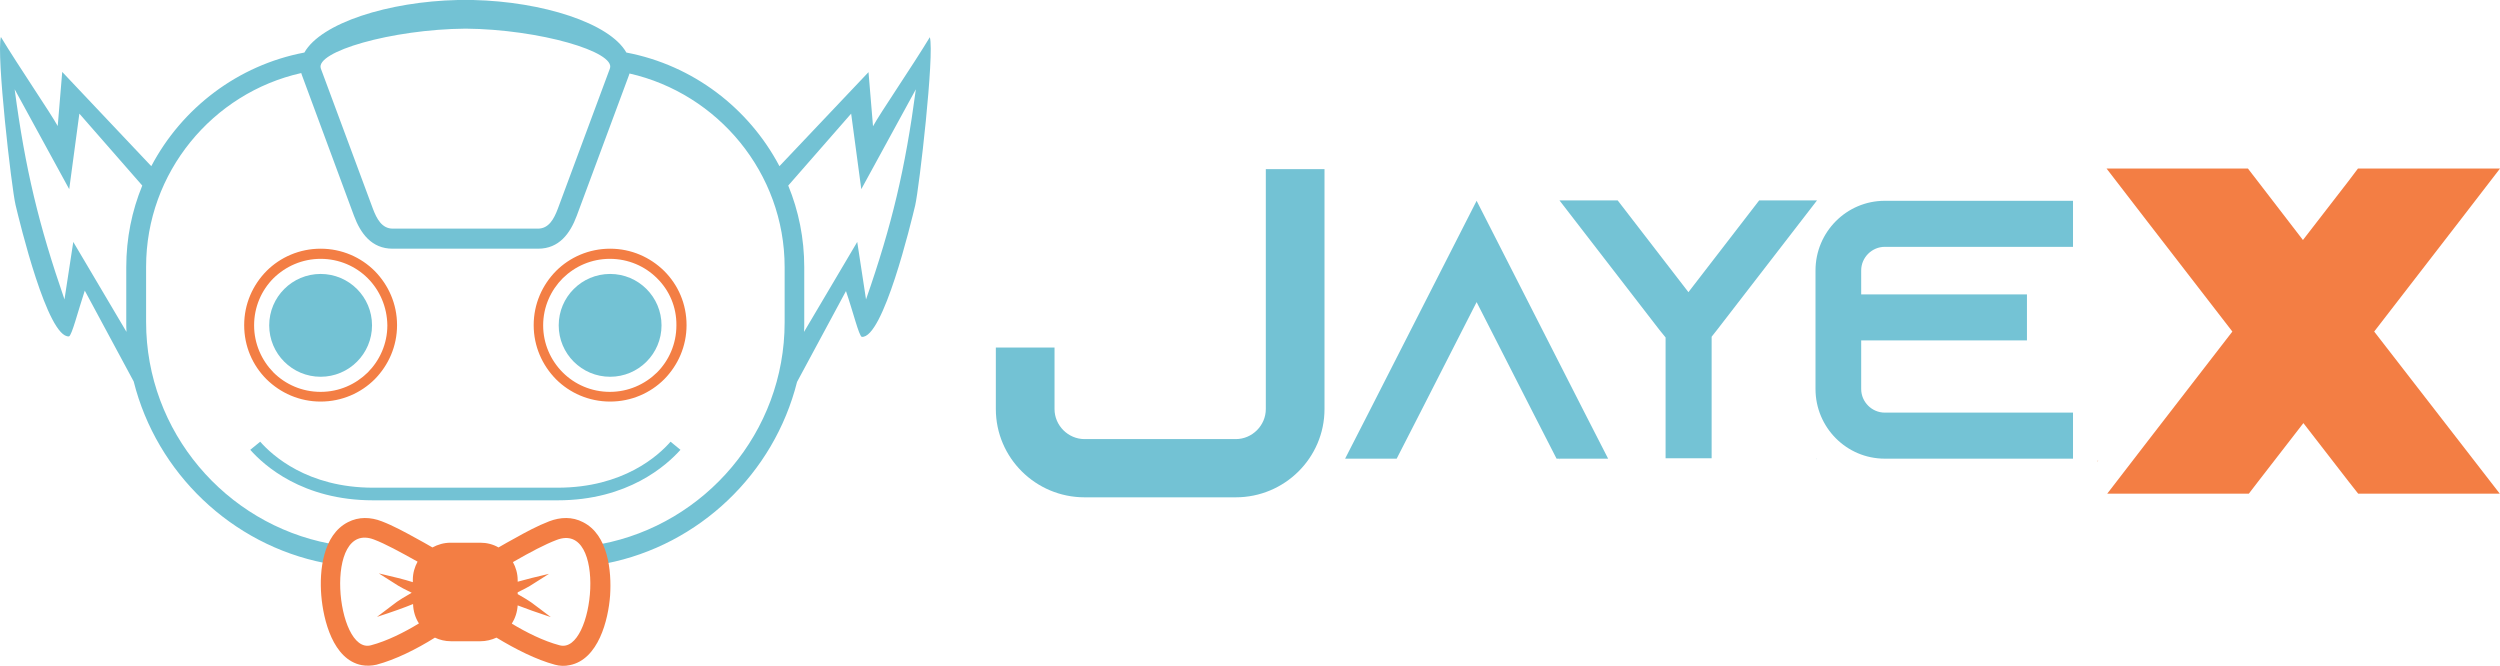
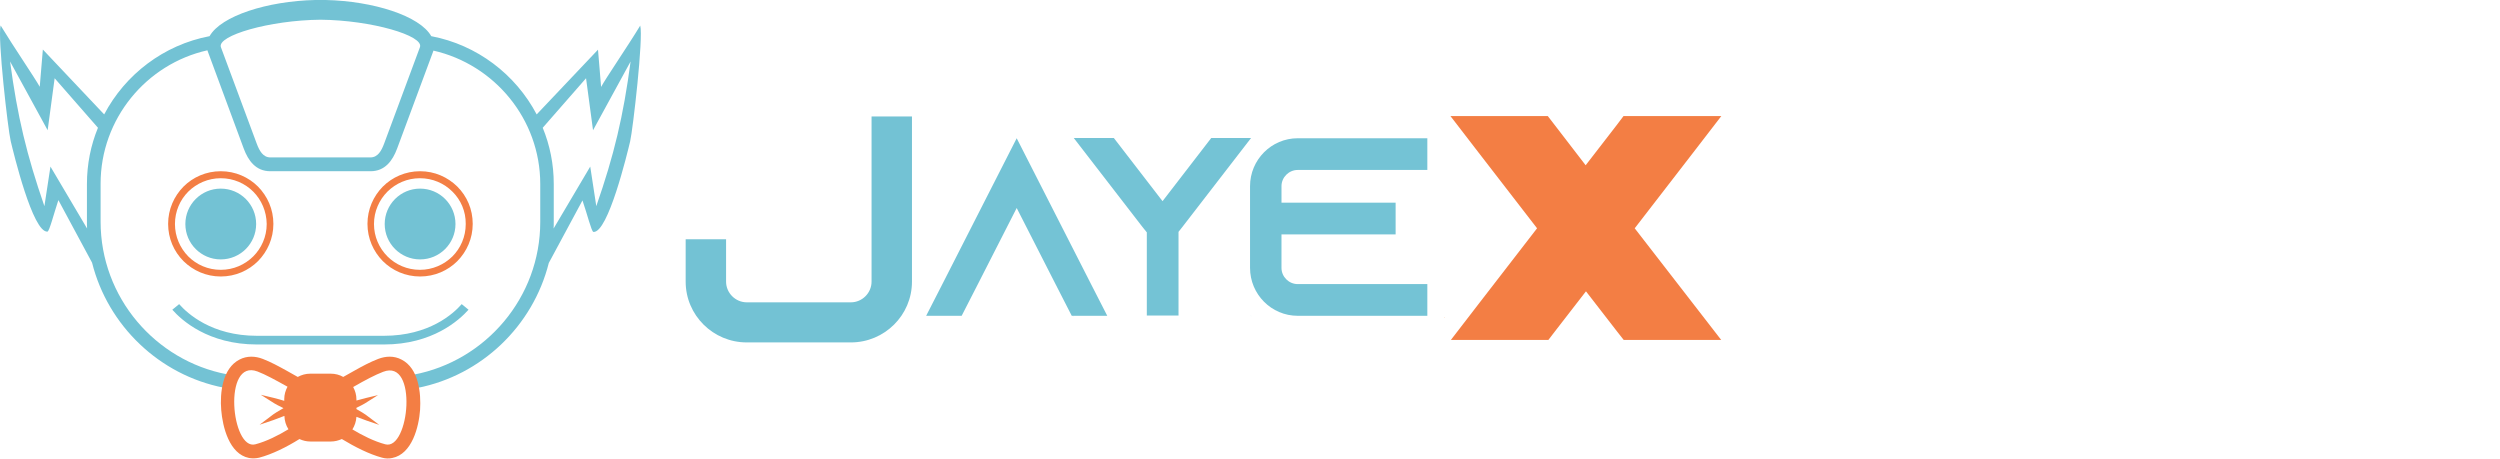
- <svg xmlns="http://www.w3.org/2000/svg" id="Layer_1" version="1.1" viewBox="0 0 1326.379 353.272">
+ <svg xmlns="http://www.w3.org/2000/svg" version="1.1" viewBox="0 0 1926.379 353.272">
  <defs>
-     <style>
-       .st0 {
-         fill: #74c3d5;
-       }
+     <style>.st0 {
+             fill: #74c3d5;
+             }

-       .st1, .st2 {
-         fill: #73c2d4;
-       }
+             .st1, .st2 {
+             fill: #73c2d4;
+             }

-       .st2, .st3 {
-         fill-rule: evenodd;
-       }
+             .st2, .st3 {
+             fill-rule: evenodd;
+             }

-       .st3, .st4 {
-         fill: #f37e44;
-       }
+             .st3, .st4 {
+             fill: #f37e44;
+             }

-       .st5 {
-         fill: #ed8747;
-       }
-     </style>
+             .st5 {
+             fill: #ed8747;
+             }</style>
+     <linearGradient id="svg_23" x1="359.76" x2="104.08" y1="134.29" y2="124.58" gradientTransform="matrix(1 0 0 -1 0 439.068)" gradientUnits="userSpaceOnUse">
+       <stop offset="0" stop-color="#ed1c24" />
+       <stop offset="1" stop-color="#f7941d" />
+     </linearGradient>
+     <linearGradient id="svg_22" x1="355.2" x2="99.52" y1="254.47" y2="244.75" href="#svg_23" />
+     <linearGradient id="svg_21" x1="183.9" x2="10.61" y1="227.6" y2="221.02" href="#svg_23" />
+     <linearGradient id="svg_20" x1="367.12" x2="158" y1="265.31" y2="257.09" href="#svg_23" />
+     <symbol width="36" height="18" viewBox="-3.23 44.77 362.70 271.95" id="svg_24">
+       <path fill="#c49a6c" d="m231.52,309.28c2.48,-0.33 4.9,-0.77 7.26,-1.33s4.64,-1.21 6.99,-1.96c13.49,-4.58 25.18,-12.95 36.37,-24.59l-0.14,-0.18c-14.94,15.49 -30.69,25.35 -50.48,28.06z" />
+       <path fill="url(#svg_23)" d="m224.23,309.96l0.33,0c1.09,0 2.15,-0.14 3.22,-0.23a93.84,93.84 0 0 1 -3.23,0.23l-0.32,0z" />
+       <path fill="url(#svg_22)" d="m284.69,187.19l-0.12,0.19l0.12,-0.19z" />
+       <path fill="url(#svg_21)" d="m146.15,231.85a150.84,150.84 0 0 1 -12.97,15.86c-7.59,7.89 -15.51,13.56 -24.66,16.67a47.83,47.83 0 0 1 -4.73,1.32a56.96,56.96 0 0 1 -4.92,0.9a38.32,38.32 0 0 1 -1.68,0.22l-0.91,0.08c-0.73,0.06 -1.45,0.12 -2.19,0.15l-3.06,0a42.33,42.33 0 0 1 -9.19,-1.04a49.98,49.98 0 0 1 -6.77,-2a43.1,43.1 0 0 1 -4.52,-1.96c-1.5,-0.77 -2.96,-1.51 -4.41,-2.37a59.5,59.5 0 0 1 -17.11,-15.4a59.71,59.71 0 0 1 -2.91,-4.31a53.09,53.09 0 0 1 -1.29,-2.26a51.98,51.98 0 0 1 -2.26,-4.74a46.72,46.72 0 0 1 0,-36.42a51.99,51.99 0 0 1 2.26,-4.74a54.14,54.14 0 0 1 1.29,-2.26a59.74,59.74 0 0 1 2.91,-4.32a59.71,59.71 0 0 1 17.11,-15.4a60.83,60.83 0 0 1 4.41,-2.36q2.21,-1 4.52,-1.78a49.98,49.98 0 0 1 6.91,-2.07a42.33,42.33 0 0 1 9.19,-1.05l3.13,0c0.72,0 1.44,0.1 2.15,0.16l1.05,0.1l1.01,0.12c1.8,0.24 3.56,0.56 5.28,0.96c0.85,0.2 1.69,0.43 2.52,0.67a51.19,51.19 0 0 1 11.84,5.17a59.65,59.65 0 0 1 4.4,2.89a74.48,74.48 0 0 1 8.39,7.11q2.03,1.99 4.06,4.19l0.08,-0.13a159.4,159.4 0 0 1 11.07,13.94c5.43,-8.57 13.65,-21.46 16.58,-25.74c1.18,-1.71 2.37,-3.46 3.66,-5.21c-13.54,-16.51 -29.83,-30.23 -51.59,-36.08l-0.15,0a89.4,89.4 0 0 0 -3.19,-0.79l-0.45,-0.11a92.56,92.56 0 0 0 -3.15,-0.63l-0.63,-0.12a80.58,80.58 0 0 0 -3.74,-0.57l-0.14,0a58.29,58.29 0 0 0 -2.08,-0.23l-0.39,0l-1.87,-0.17l-0.57,0l-1.75,-0.12l-0.68,0l-1.77,-0.07l-3.12,0c-46.44,-0.25 -87.12,40.48 -87.12,86.91s40.72,87.18 87.17,87.18l3.14,0l1.73,-0.07l0.73,0l1.67,-0.1l0.68,0l1.7,-0.15l0.57,0l1.82,-0.22l0.41,-0.06l1.97,-0.27l0.21,0a125.91,125.91 0 0 0 3.55,-0.63l0.65,-0.14c0.96,-0.2 1.91,-0.41 2.86,-0.64l0.58,-0.14a86.66,86.66 0 0 0 3.01,-0.82l0.24,-0.07c20.73,-6.07 36.42,-19.39 49.55,-35.27c-2.04,-3.07 -3.4,-5.37 -4.04,-6.48l-16.05,-25.09z" />
+       <path fill="url(#svg_20)" d="m318.05,51.73l0,94.66a85.51,85.51 0 0 0 -52.59,-18.73l-3.12,0l-1.78,0.08l-0.7,0.04l-1.75,0.12l-0.57,0l-1.87,0.17l-0.39,0c-0.7,0.07 -1.39,0.14 -2.07,0.23l-0.16,0c-1.25,0.16 -2.5,0.36 -3.73,0.57l-0.63,0.12c-1.06,0.19 -2.1,0.4 -3.15,0.63l-0.45,0.11c-30.35,6.85 -50.33,28.8 -66.82,52.82c-0.7,1.01 -1.35,2.04 -2.04,3.06c-2.25,3.43 -5.46,8.43 -8.63,13.4c-4.17,6.53 -8.29,13.03 -9.94,15.66l20.62,32.14s22,40.46 61.68,51.48l0.24,0.07c1,0.3 2,0.56 3.01,0.82l0.58,0.14c0.94,0.24 1.9,0.44 2.85,0.64l0.66,0.14c1.18,0.23 2.37,0.44 3.55,0.63l0.21,0l1.97,0.27l0.41,0.06l1.82,0.21l0.57,0l1.7,0.16l0.68,0l1.67,0.09l0.73,0l1.73,0.07l3.14,0c54.7,0 86.35,-30.96 87.15,-85.06l0,-164.8l-34.58,0zm-52.59,215.41l-3.07,0c-0.74,0 -1.46,-0.1 -2.18,-0.16l-0.91,-0.08c-0.57,-0.06 -1.13,-0.13 -1.69,-0.21a49.08,49.08 0 0 1 -9.57,-2.28a49.61,49.61 0 0 1 -6.63,-2.83a55.79,55.79 0 0 1 -6.26,-3.77a63.07,63.07 0 0 1 -3,-2.21a82.4,82.4 0 0 1 -8.69,-7.93l-0.09,0.12c-1.26,-1.3 -2.49,-2.69 -3.73,-4.11c-0.16,-0.17 -0.3,-0.35 -0.45,-0.53c-0.63,-0.72 -1.26,-1.45 -1.89,-2.22s-1.12,-1.4 -1.68,-2.09s-0.89,-1.11 -1.34,-1.69a184.47,184.47 0 0 1 -6.05,-8.29c-0.7,-0.99 -1.4,-2.02 -2.11,-3.05c-0.38,-0.57 -0.77,-1.19 -1.18,-1.73c-0.68,-1.02 -1.37,-2.02 -2.05,-3.06l-0.36,-0.55c-1.18,-1.81 -2.37,-3.68 -3.65,-5.6q2.95,-4.61 5.82,-8.86c1.91,-2.83 3.79,-5.55 5.66,-8.14s3.72,-5.04 5.59,-7.38s3.72,-4.52 5.61,-6.58q2.02,-2.21 4.06,-4.2c1.37,-1.33 2.75,-2.59 4.16,-3.77s2.8,-2.29 4.25,-3.33a57.59,57.59 0 0 1 7.75,-4.62c0.33,-0.17 0.66,-0.37 1,-0.54l0.23,-0.11c1.41,-0.66 2.84,-1.19 4.3,-1.73l0.48,-0.21c0.28,-0.08 0.56,-0.14 0.83,-0.23a44.94,44.94 0 0 1 3.34,-0.95l1.38,-0.34a60.8,60.8 0 0 1 4.74,-0.84l1.01,-0.12l1.05,-0.11c0.71,0 1.43,-0.12 2.15,-0.15l3.13,0a42.43,42.43 0 0 1 4.57,0.26a48.01,48.01 0 0 1 6.93,1.35c1.54,0.42 3.08,0.92 4.6,1.5a48.72,48.72 0 0 1 4.52,1.96c1.5,0.72 2.96,1.51 4.41,2.37s2.87,1.8 4.24,2.78s2.73,2.05 4.03,3.17a58.46,58.46 0 0 1 8.84,9.48a59.73,59.73 0 0 1 2.91,4.31a51.07,51.07 0 0 1 5.32,11.92a47.38,47.38 0 0 1 1.18,5.16a45.57,45.57 0 0 1 0.71,8.09c0.07,35.97 -16.06,52.13 -52.22,52.13z" />
+     </symbol>
  </defs>
-   <g>
-     <g>
-       <g>
-         <path class="st2" d="M170.103,145.343c15.073,0,27.274,12.202,27.274,27.274s-12.202,27.274-27.274,27.274-27.274-12.202-27.274-27.274c0-15.073,12.202-27.274,27.274-27.274" />
-         <path class="st4" d="M170.103,131.945c11.245,0,21.413,4.546,28.71,11.843,7.297,7.417,11.843,17.465,11.843,28.71s-4.546,21.293-11.843,28.71c-7.297,7.297-17.465,11.843-28.71,11.843s-21.293-4.546-28.71-11.843c-7.417-7.417-11.843-17.465-11.843-28.71s4.546-21.293,11.843-28.71c7.297-7.297,17.465-11.843,28.71-11.843M195.104,147.615c-6.34-6.34-15.192-10.288-25.001-10.288-9.69,0-18.542,3.948-25.001,10.288-6.34,6.34-10.288,15.192-10.288,25.001,0,9.69,3.948,18.542,10.288,25.001,6.34,6.34,15.192,10.288,25.001,10.288s18.542-3.948,25.001-10.288c6.34-6.34,10.407-15.192,10.407-25.001-.12-9.809-4.067-18.661-10.407-25.001" />
+   <g class="layer">
+     <g id="svg_1">
+       <g id="svg_2">
+         <g id="svg_3">
+           <path class="st2" d="m170.1,145.34c15.08,0 27.28,12.2 27.28,27.28s-12.2,27.27 -27.28,27.27s-27.27,-12.2 -27.27,-27.27c0,-15.08 12.2,-27.28 27.27,-27.28" id="svg_4" />
+           <path class="st4" d="m170.1,131.94c11.25,0 21.42,4.55 28.71,11.85c7.3,7.41 11.85,17.46 11.85,28.71s-4.55,21.29 -11.85,28.71c-7.29,7.29 -17.46,11.84 -28.71,11.84s-21.29,-4.55 -28.71,-11.84c-7.41,-7.42 -11.84,-17.47 -11.84,-28.71s4.55,-21.3 11.84,-28.71c7.3,-7.3 17.47,-11.85 28.71,-11.85m25,15.68c-6.34,-6.34 -15.19,-10.29 -25,-10.29c-9.69,0 -18.54,3.95 -25,10.29c-6.34,6.34 -10.29,15.19 -10.29,25c0,9.69 3.95,18.54 10.29,25c6.34,6.34 15.19,10.29 25,10.29s18.55,-3.95 25,-10.29c6.34,-6.34 10.41,-15.19 10.41,-25c-0.12,-9.81 -4.07,-18.66 -10.41,-25" id="svg_5" />
+         </g>
+         <g id="svg_6">
+           <path class="st2" d="m323.7,145.34c15.07,0 27.27,12.2 27.27,27.28s-12.2,27.27 -27.27,27.27s-27.27,-12.2 -27.27,-27.27s12.2,-27.28 27.27,-27.28" id="svg_7" />
+           <path class="st4" d="m323.7,131.94c11.24,0 21.29,4.55 28.71,11.85c7.42,7.41 11.84,17.46 11.84,28.71s-4.54,21.29 -11.84,28.71c-7.3,7.29 -17.47,11.84 -28.71,11.84s-21.41,-4.55 -28.71,-11.84c-7.3,-7.42 -11.84,-17.47 -11.84,-28.71s4.54,-21.3 11.84,-28.71c7.3,-7.3 17.46,-11.85 28.71,-11.85m24.88,15.68c-6.34,-6.34 -15.19,-10.29 -25,-10.29s-18.54,3.95 -25,10.29c-6.34,6.34 -10.41,15.19 -10.41,25c0,9.69 3.95,18.54 10.41,25c6.34,6.34 15.19,10.29 25,10.29c9.69,0 18.54,-3.95 25,-10.29c6.34,-6.34 10.29,-15.19 10.29,-25c0.12,-9.81 -3.83,-18.66 -10.29,-25" id="svg_8" />
+         </g>
      </g>
-       <g>
-         <path class="st2" d="M323.699,145.343c15.073,0,27.274,12.202,27.274,27.274s-12.202,27.274-27.274,27.274-27.274-12.202-27.274-27.274,12.202-27.274,27.274-27.274" />
-         <path class="st4" d="M323.699,131.945c11.245,0,21.293,4.546,28.71,11.843,7.417,7.417,11.843,17.465,11.843,28.71s-4.546,21.293-11.843,28.71c-7.297,7.297-17.465,11.843-28.71,11.843s-21.413-4.546-28.71-11.843c-7.297-7.417-11.843-17.465-11.843-28.71s4.546-21.293,11.843-28.71c7.297-7.297,17.465-11.843,28.71-11.843M348.581,147.615c-6.34-6.34-15.192-10.288-25.001-10.288s-18.542,3.948-25.001,10.288c-6.34,6.34-10.407,15.192-10.407,25.001,0,9.69,3.948,18.542,10.407,25.001,6.34,6.34,15.192,10.288,25.001,10.288,9.689,0,18.542-3.948,25.001-10.288,6.34-6.34,10.288-15.192,10.288-25.001.12-9.809-3.828-18.661-10.288-25.001" />
-       </g>
+       <path class="st2" d="m493.32,19.74c-9.33,15.43 -26.55,40.55 -30.14,47.25l-2.39,-28.71l-47.25,49.88c-16.27,-30.86 -45.94,-53.59 -81.23,-60.29c-8.85,-15.67 -44.62,-27.03 -81.34,-27.87l-8.14,0c-36.72,0.84 -72.49,12.2 -81.34,27.87c-35.29,6.7 -64.96,29.43 -81.22,60.29l-47.25,-50l-2.4,28.71c-3.59,-6.58 -20.81,-31.82 -30.14,-47.25c-2.51,9.09 5.62,80.03 7.77,89.12c2.16,8.97 16.99,70.7 28.35,69.74c1.56,-0.6 4.67,-13.04 8.38,-24.29l25.96,48.21c12.2,48.57 51.91,86.61 101.32,96.3c0.48,-3.59 1.31,-7.06 2.63,-10.29c-55.27,-10.53 -97.37,-59.33 -97.37,-117.59l0,-29.31c0,-50 35.28,-92.23 82.3,-102.75c0.12,0.36 0.24,0.71 0.36,1.07l27.63,74.65c3.47,9.33 9.33,17.46 20.45,17.46l77.28,0c11.13,0 16.99,-8.13 20.46,-17.46l27.63,-74.41c0.12,-0.36 0.24,-0.72 0.36,-1.07c46.89,10.64 82.3,52.75 82.3,102.75l0,29.31c0,58.26 -42.11,107.06 -97.37,117.59c1.31,3.23 2.15,6.7 2.63,10.29c49.52,-9.69 89.12,-47.73 101.32,-96.3l25.96,-48.21c3.82,11.13 6.82,23.57 8.37,24.29c11.36,1.07 26.2,-60.77 28.35,-69.74c2.16,-9.33 10.29,-80.15 7.78,-89.24l-0.01,0zm-454.44,108.62l-4.67,30.5c-13.64,-39.48 -20.81,-69.14 -26.44,-111.49l28.95,52.99l5.39,-40.07l33.37,38.16c-5.5,13.4 -8.49,27.99 -8.49,43.3l0,29.31c0,1.68 0,3.35 0.12,5.03l-28.23,-47.73zm284.7,-91.99l-27.63,74.4c-2.04,5.39 -4.79,10.53 -10.53,10.53l-77.04,0c-5.74,0 -8.49,-5.14 -10.52,-10.53l-27.64,-74.4c-3.23,-8.86 37.33,-20.82 76.8,-21.18c39.24,0.36 79.91,12.32 76.56,21.18zm135.89,122.49l-4.66,-30.5l-28.23,47.73c0.12,-1.68 0.12,-3.35 0.12,-5.03l0,-29.31c0,-15.31 -3,-29.9 -8.5,-43.3l33.38,-38.16l5.38,40.07l28.95,-52.99c-5.62,42.23 -12.68,72.01 -26.44,111.49z" id="svg_9" />
+       <path class="st1" d="m295.83,258.75l-97.86,0c-34.93,0 -53.59,-17.23 -59.93,-24.41l-5.26,4.31c7.18,8.13 27.63,26.79 65.2,26.79l97.85,0c37.44,0 57.9,-18.66 65.19,-26.79l-5.26,-4.31c-6.34,7.3 -25,24.41 -59.93,24.41z" id="svg_10" />
+       <path class="st3" d="m309.34,277.05c-5.74,-2.99 -11.96,-2.75 -17.94,-0.48c-6.22,2.39 -12.44,5.74 -18.18,8.97c-2.87,1.56 -5.87,3.23 -8.74,4.91c-2.87,-1.68 -6.22,-2.52 -9.69,-2.52l-15.67,0c-3.59,0 -6.82,0.96 -9.69,2.52c-2.87,-1.68 -5.86,-3.35 -8.73,-4.91c-5.86,-3.23 -11.96,-6.58 -18.18,-8.97c-5.86,-2.27 -12.21,-2.51 -17.95,0.48c-13.27,6.82 -15.19,25.72 -14.11,38.88c1.07,13.03 6.22,33.97 21.41,36.96c2.63,0.48 5.26,0.36 7.9,-0.24c9.92,-2.63 21.05,-8.13 30.98,-14.35c2.51,1.19 5.38,1.91 8.49,1.91l15.67,0c2.99,0 5.86,-0.72 8.49,-1.91c10.05,6.1 21.18,11.72 30.99,14.35c2.51,0.72 5.26,0.84 7.89,0.24c15.19,-2.99 20.46,-23.93 21.41,-36.96c0.84,-13.16 -1.07,-32.18 -14.35,-38.88zm-112.56,65.31c-18.54,5.03 -25.36,-66.39 1.67,-56.1c5.99,2.27 13.64,6.46 23.09,11.72c-1.55,2.87 -2.51,6.1 -2.51,9.57l0,1.32c-4.43,-1.44 -10.41,-2.87 -18.06,-4.67c12.8,8.02 8.85,5.98 17.46,10.29c-9.57,5.62 -5.14,2.87 -18.42,12.8c8.13,-2.63 14.47,-4.9 19.14,-6.82c0.12,3.83 1.19,7.3 3.11,10.29c-7.66,4.67 -16.87,9.33 -25.48,11.6zm100.12,0c-8.61,-2.27 -17.82,-6.94 -25.36,-11.48c1.8,-2.87 2.87,-6.1 3.11,-9.69c4.55,1.79 10.41,3.83 17.59,6.22c-12.8,-9.57 -9.21,-7.3 -17.59,-12.2l0,-0.96c7.42,-3.71 4.31,-2.03 16.63,-9.81c-6.82,1.56 -12.32,2.99 -16.63,4.19l0,-0.84c0,-3.47 -0.95,-6.7 -2.51,-9.57c9.33,-5.38 17.11,-9.45 23.09,-11.72c27.03,-10.53 20.21,60.89 1.67,55.86z" id="svg_11" />
    </g>
-     <path class="st2" d="M493.325,19.738c-9.331,15.431-26.556,40.552-30.145,47.251l-2.392-28.71-47.251,49.883c-16.269-30.863-45.935-53.591-81.224-60.29C323.46,12.202,287.693.837,250.968,0h-8.134c-36.724.837-72.492,12.202-81.344,27.872-35.289,6.699-64.956,29.427-81.224,60.29l-47.251-50.003-2.392,28.71C27.033,60.29,9.807,35.05.477,19.618c-2.512,9.091,5.622,80.028,7.776,89.12,2.153,8.972,16.987,70.698,28.351,69.741,1.555-.598,4.665-13.039,8.374-24.284l25.958,48.208c12.202,48.567,51.917,86.607,101.321,96.297.478-3.589,1.316-7.058,2.632-10.288-55.266-10.527-97.374-59.333-97.374-117.59v-29.308c0-50.003,35.289-92.23,82.301-102.757.12.359.239.718.359,1.077l27.633,74.645c3.469,9.331,9.331,17.465,20.456,17.465h77.277c11.125,0,16.987-8.134,20.456-17.465l27.633-74.406c.12-.359.239-.718.359-1.077,46.892,10.646,82.301,52.754,82.301,102.757v29.308c0,58.257-42.107,107.063-97.374,117.59,1.316,3.23,2.153,6.699,2.632,10.288,49.524-9.69,89.12-47.73,101.321-96.297l25.958-48.208c3.828,11.125,6.819,23.566,8.374,24.284,11.364,1.077,26.198-60.769,28.351-69.741,2.153-9.331,10.288-80.148,7.776-89.239ZM38.876,128.356l-4.665,30.504C20.573,119.384,13.396,89.718,7.774,47.371l28.949,52.993,5.383-40.074,33.375,38.16c-5.503,13.398-8.493,27.992-8.493,43.304v29.308c0,1.675,0,3.349.12,5.024l-28.231-47.73ZM323.58,36.366l-27.633,74.406c-2.034,5.383-4.785,10.527-10.527,10.527h-77.038c-5.742,0-8.493-5.144-10.527-10.527l-27.633-74.406c-3.23-8.852,37.323-20.814,76.798-21.173,39.236.359,79.908,12.321,76.559,21.173ZM459.472,158.86l-4.665-30.504-28.231,47.73c.12-1.675.12-3.349.12-5.024v-29.308c0-15.312-2.991-29.906-8.493-43.304l33.375-38.16,5.383,40.074,28.949-52.993c-5.622,42.227-12.68,72.013-26.437,111.489Z" />
-     <path class="st1" d="M295.827,258.746h-97.852c-34.93,0-53.591-17.226-59.931-24.403l-5.263,4.306c7.177,8.134,27.633,26.796,65.195,26.796h97.852c37.442,0,57.898-18.661,65.195-26.796l-5.263-4.306c-6.34,7.297-25.001,24.403-59.931,24.403Z" />
-     <path class="st3" d="M309.344,277.048c-5.742-2.991-11.962-2.751-17.944-.478-6.22,2.392-12.441,5.742-18.183,8.972-2.871,1.555-5.862,3.23-8.733,4.905-2.871-1.675-6.22-2.512-9.69-2.512h-15.671c-3.589,0-6.819.957-9.69,2.512-2.871-1.675-5.862-3.349-8.733-4.905-5.862-3.23-11.962-6.579-18.183-8.972-5.862-2.273-12.202-2.512-17.944.478-13.278,6.819-15.192,25.719-14.116,38.878,1.077,13.039,6.22,33.973,21.413,36.964,2.632.478,5.263.359,7.895-.239,9.929-2.632,21.054-8.134,30.982-14.355,2.512,1.196,5.383,1.914,8.493,1.914h15.671c2.991,0,5.862-.718,8.493-1.914,10.048,6.101,21.173,11.723,30.982,14.355,2.512.718,5.263.837,7.895.239,15.192-2.991,20.456-23.925,21.413-36.964.837-13.159-1.077-32.179-14.355-38.878ZM196.779,342.362c-18.542,5.024-25.36-66.391,1.675-56.103,5.981,2.273,13.637,6.46,23.087,11.723-1.555,2.871-2.512,6.101-2.512,9.57v1.316c-4.426-1.435-10.407-2.871-18.063-4.665,12.8,8.015,8.852,5.981,17.465,10.288-9.57,5.622-5.144,2.871-18.422,12.8,8.134-2.632,14.474-4.905,19.14-6.819.12,3.828,1.196,7.297,3.11,10.288-7.656,4.665-16.867,9.331-25.48,11.603ZM296.904,342.362c-8.613-2.273-17.824-6.938-25.36-11.484,1.794-2.871,2.871-6.101,3.11-9.69,4.546,1.794,10.407,3.828,17.585,6.22-12.8-9.57-9.211-7.297-17.585-12.202v-.957c7.417-3.708,4.306-2.034,16.628-9.809-6.819,1.555-12.321,2.991-16.628,4.187v-.837c0-3.469-.957-6.699-2.512-9.57,9.331-5.383,17.106-9.45,23.087-11.723,27.035-10.527,20.216,60.888,1.675,55.864Z" />
-   </g>
-   <g>
-     <polygon class="st5" points="1112.851 244.452 1113.21 244.452 1112.851 244.93 1112.851 244.452" />
-     <polygon class="st4" points="1259.629 175.908 1304.727 117.531 1326.379 89.42 1290.851 89.42 1290.492 89.42 1259.629 89.42 1251.016 89.42 1245.872 96.238 1221.828 127.34 1197.903 96.238 1192.64 89.42 1184.146 89.42 1153.044 89.42 1117.636 89.42 1139.288 117.531 1184.386 175.908 1139.646 233.805 1117.995 261.917 1153.403 261.917 1184.505 261.917 1193.118 261.917 1198.262 255.218 1222.067 224.475 1245.872 255.218 1251.136 261.917 1259.629 261.917 1290.731 261.917 1326.259 261.917 1304.488 233.805 1259.629 175.908" />
-     <polygon class="st5" points="1260.945 244.93 1260.705 244.452 1260.945 244.452 1260.945 244.93" />
-     <path class="st0" d="M853.196,243.344h-27.362l-12.509-24.43-29.904-58.633-29.903,58.633-12.509,24.43h-27.362l12.509-24.43,57.265-112.381,57.266,112.381,12.509,24.43Z" />
-     <path class="st0" d="M827.195,243.344h.391l-.391.391v-.391ZM964.006,106.338l-52.965,68.602-2.931,3.714v64.496h-24.431v-64.105l-3.323-4.104-52.965-68.602h30.881l37.526,48.667,37.526-48.667h30.684ZM963.811,243.344h.195v.391l-.195-.391Z" />
-     <path class="st0" d="M987.455,143.472v12.704h87.95v24.431h-87.95v25.798c0,6.842,5.667,12.509,12.509,12.509h99.873v24.43h-99.873c-20.327,0-36.744-16.611-36.744-36.938v-62.933c0-20.327,16.418-36.94,36.744-36.94h99.873v24.431h-99.873c-6.842,0-12.509,5.668-12.509,12.509Z" />
-     <path class="st1" d="M702.715,89.73v127.291c0,25.907-21.174,46.831-47.08,46.831h-80.211c-25.906,0-47.08-20.924-47.08-46.831v-32.632h31.138v32.632c0,8.719,7.224,15.943,15.943,15.943h80.211c8.719,0,15.943-7.224,15.943-15.943v-127.291h31.138Z" />
+     <g id="svg_12">
+       <polygon class="st5" points="1112.851 244.452 1113.21 244.452 1112.851 244.93 1112.851 244.452" id="svg_13" />
+       <polygon class="st4" points="1259.629 175.908 1304.727 117.531 1326.379 89.42 1290.851 89.42 1290.492 89.42 1259.629 89.42 1251.016 89.42 1245.872 96.238 1221.828 127.34 1197.903 96.238 1192.64 89.42 1184.146 89.42 1153.044 89.42 1117.636 89.42 1139.288 117.531 1184.386 175.908 1139.646 233.805 1117.995 261.917 1153.403 261.917 1184.505 261.917 1193.118 261.917 1198.262 255.218 1222.067 224.475 1245.872 255.218 1251.136 261.917 1259.629 261.917 1290.731 261.917 1326.259 261.917 1304.488 233.805 1259.629 175.908" id="svg_14" />
+       <polygon class="st5" points="1260.945 244.93 1260.705 244.452 1260.945 244.452 1260.945 244.93" id="svg_15" />
+       <path class="st0" d="m853.2,243.34l-27.37,0l-12.5,-24.43l-29.91,-58.63l-29.9,58.63l-12.51,24.43l-27.36,0l12.51,-24.43l57.26,-112.38l57.27,112.38l12.51,24.43z" id="svg_16" />
+       <path class="st0" d="m827.2,243.34l0.39,0l-0.39,0.39l0,-0.39zm136.81,-137l-52.97,68.6l-2.93,3.71l0,64.5l-24.43,0l0,-64.11l-3.32,-4.1l-52.97,-68.6l30.88,0l37.53,48.67l37.52,-48.67l30.69,0zm-0.2,137l0.2,0l0,0.39l-0.2,-0.39z" id="svg_17" />
+       <path class="st0" d="m987.46,143.47l0,12.71l87.94,0l0,24.43l-87.95,0l0,25.8c0,6.84 5.67,12.5 12.51,12.5l99.88,0l0,24.43l-99.88,0c-20.32,0 -36.74,-16.61 -36.74,-36.93l0,-62.94c0,-20.32 16.42,-36.94 36.74,-36.94l99.88,0l0,24.43l-99.88,0c-6.84,0 -12.51,5.67 -12.51,12.51l0.01,0z" id="svg_18" />
+       <path class="st1" d="m702.72,89.73l0,127.29c0,25.91 -21.18,46.83 -47.09,46.83l-80.21,0c-25.9,0 -47.08,-20.92 -47.08,-46.83l0,-32.63l31.14,0l0,32.63c0,8.72 7.23,15.94 15.94,15.94l80.22,0c8.72,0 15.94,-7.22 15.94,-15.94l0,-127.29l31.14,0z" id="svg_19" />
+     </g>
+     <a href="https://cd.foundation">
+       <use id="svg_25" href="#svg_24" transform="matrix(9.929, 0, 0, 9.929, 1559.75, 93.5058)" />
+     </a>
  </g>
</svg>
